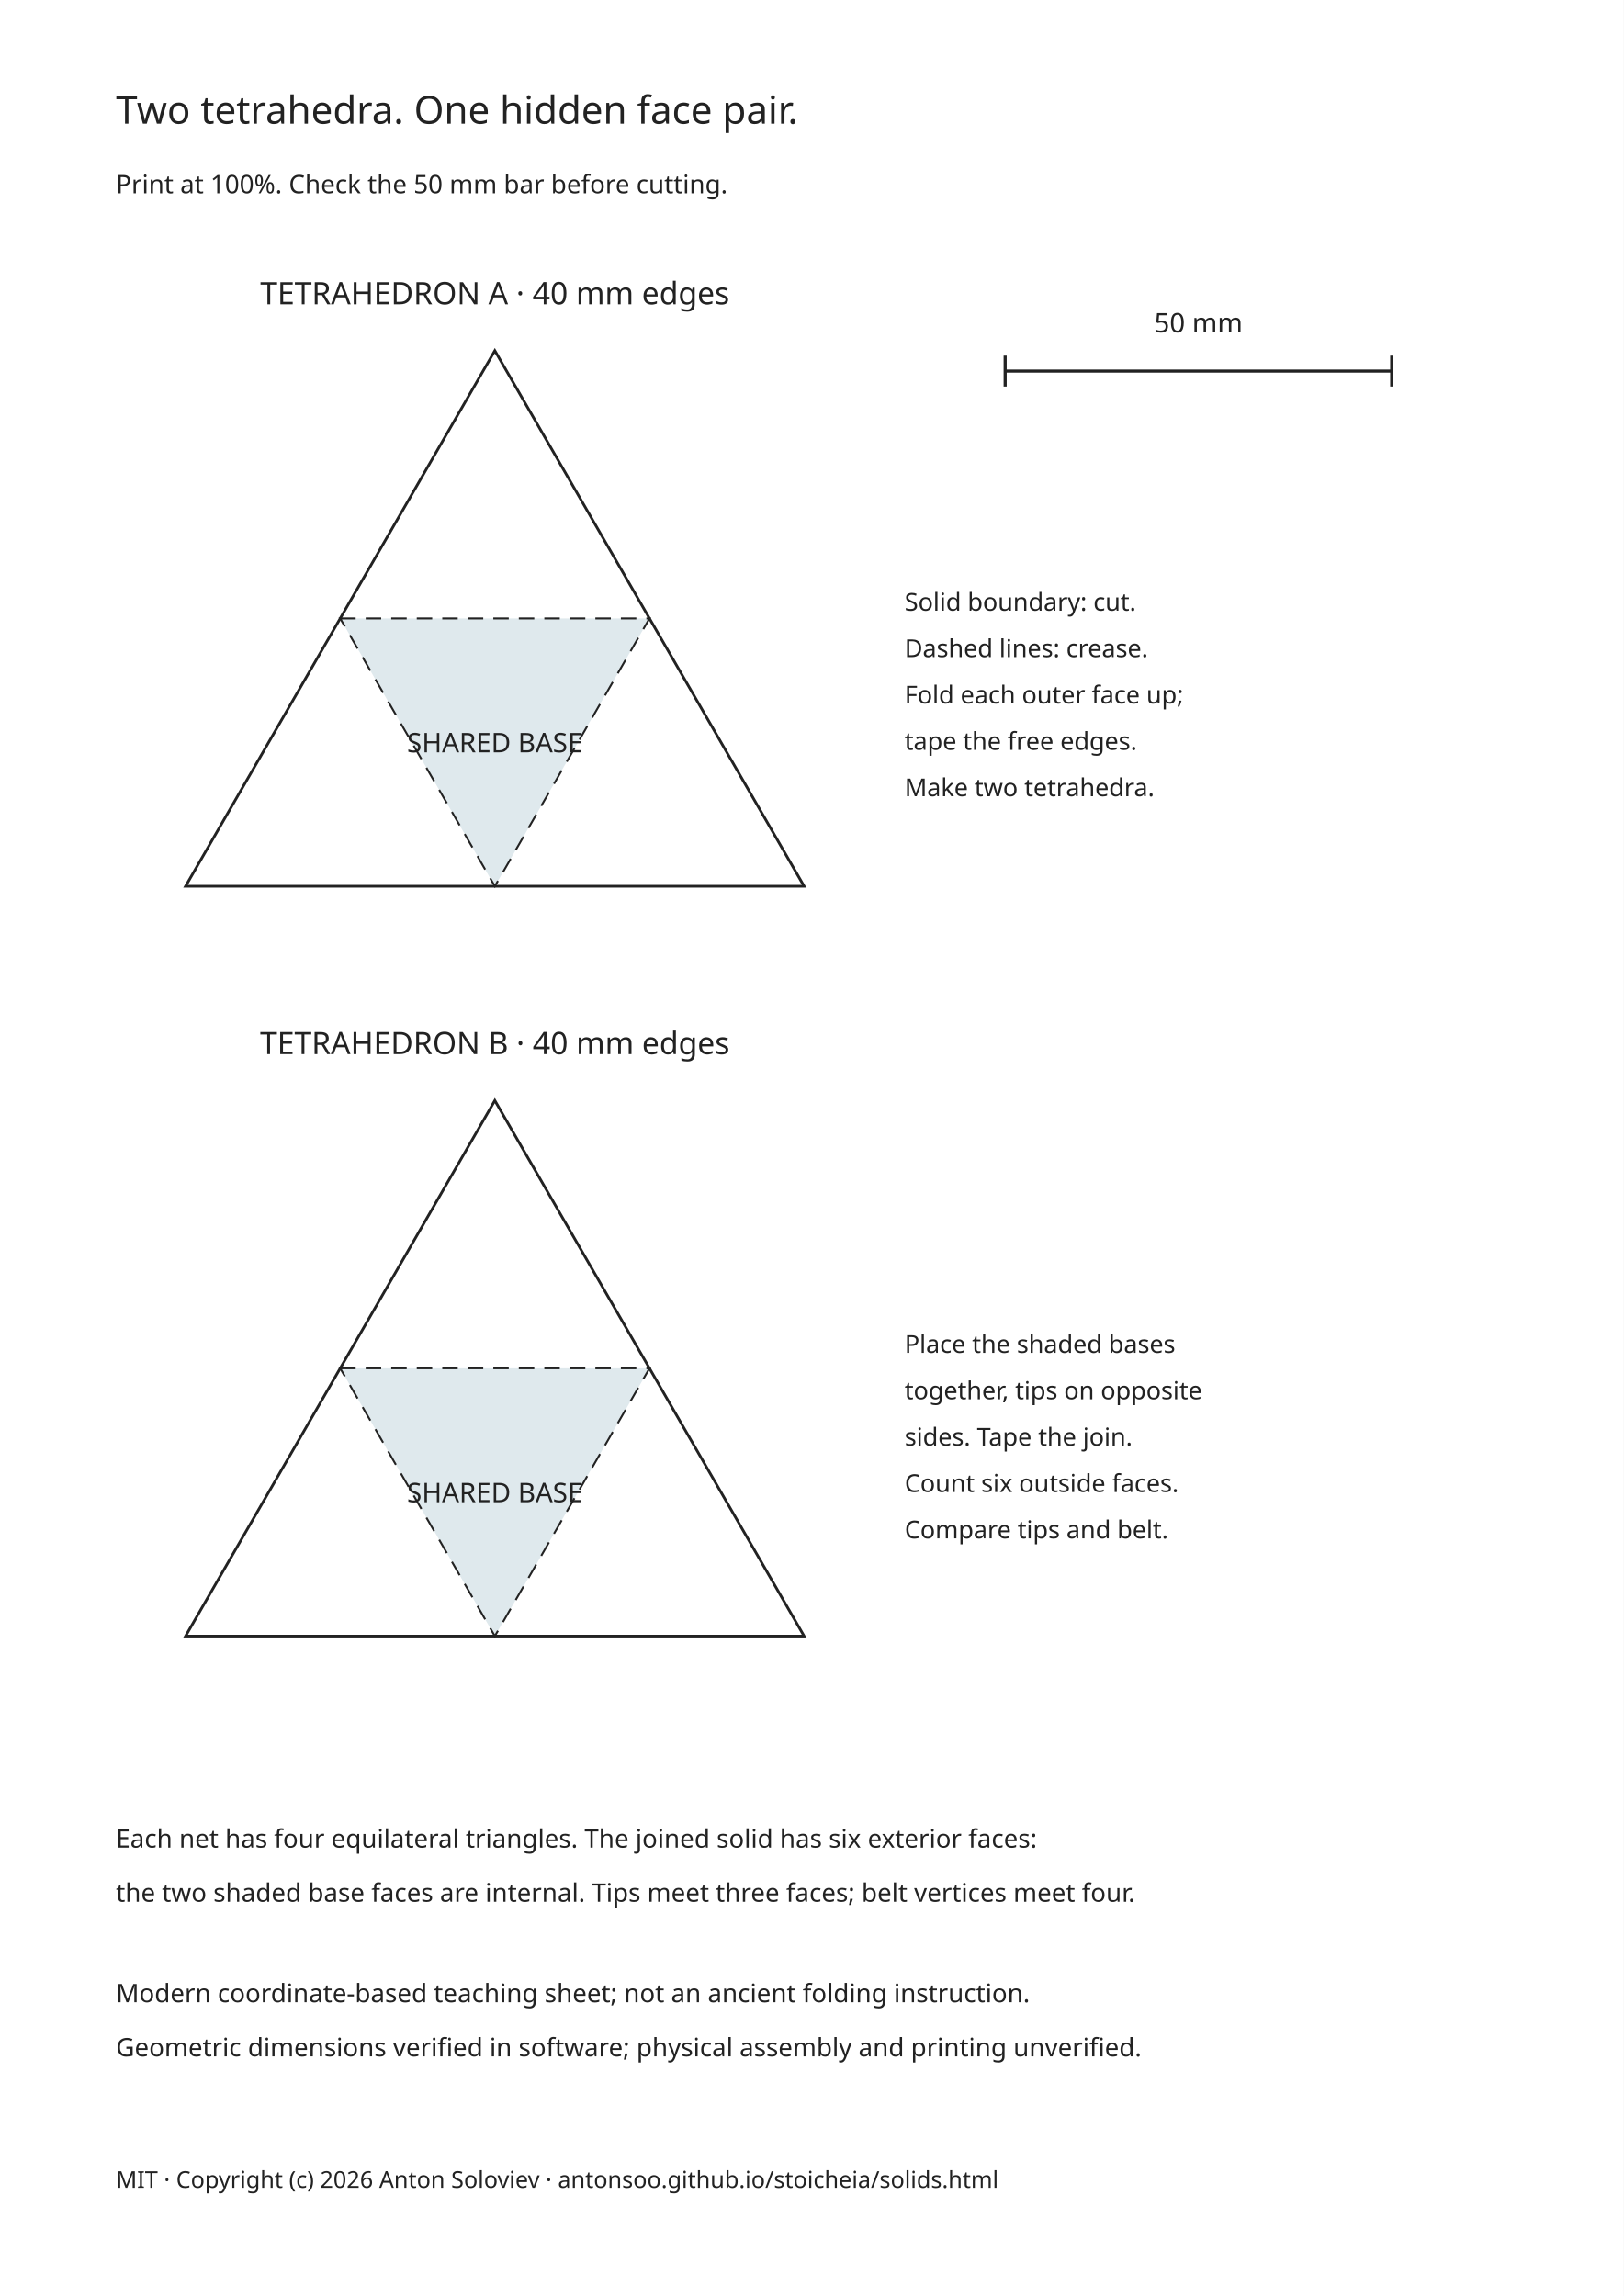
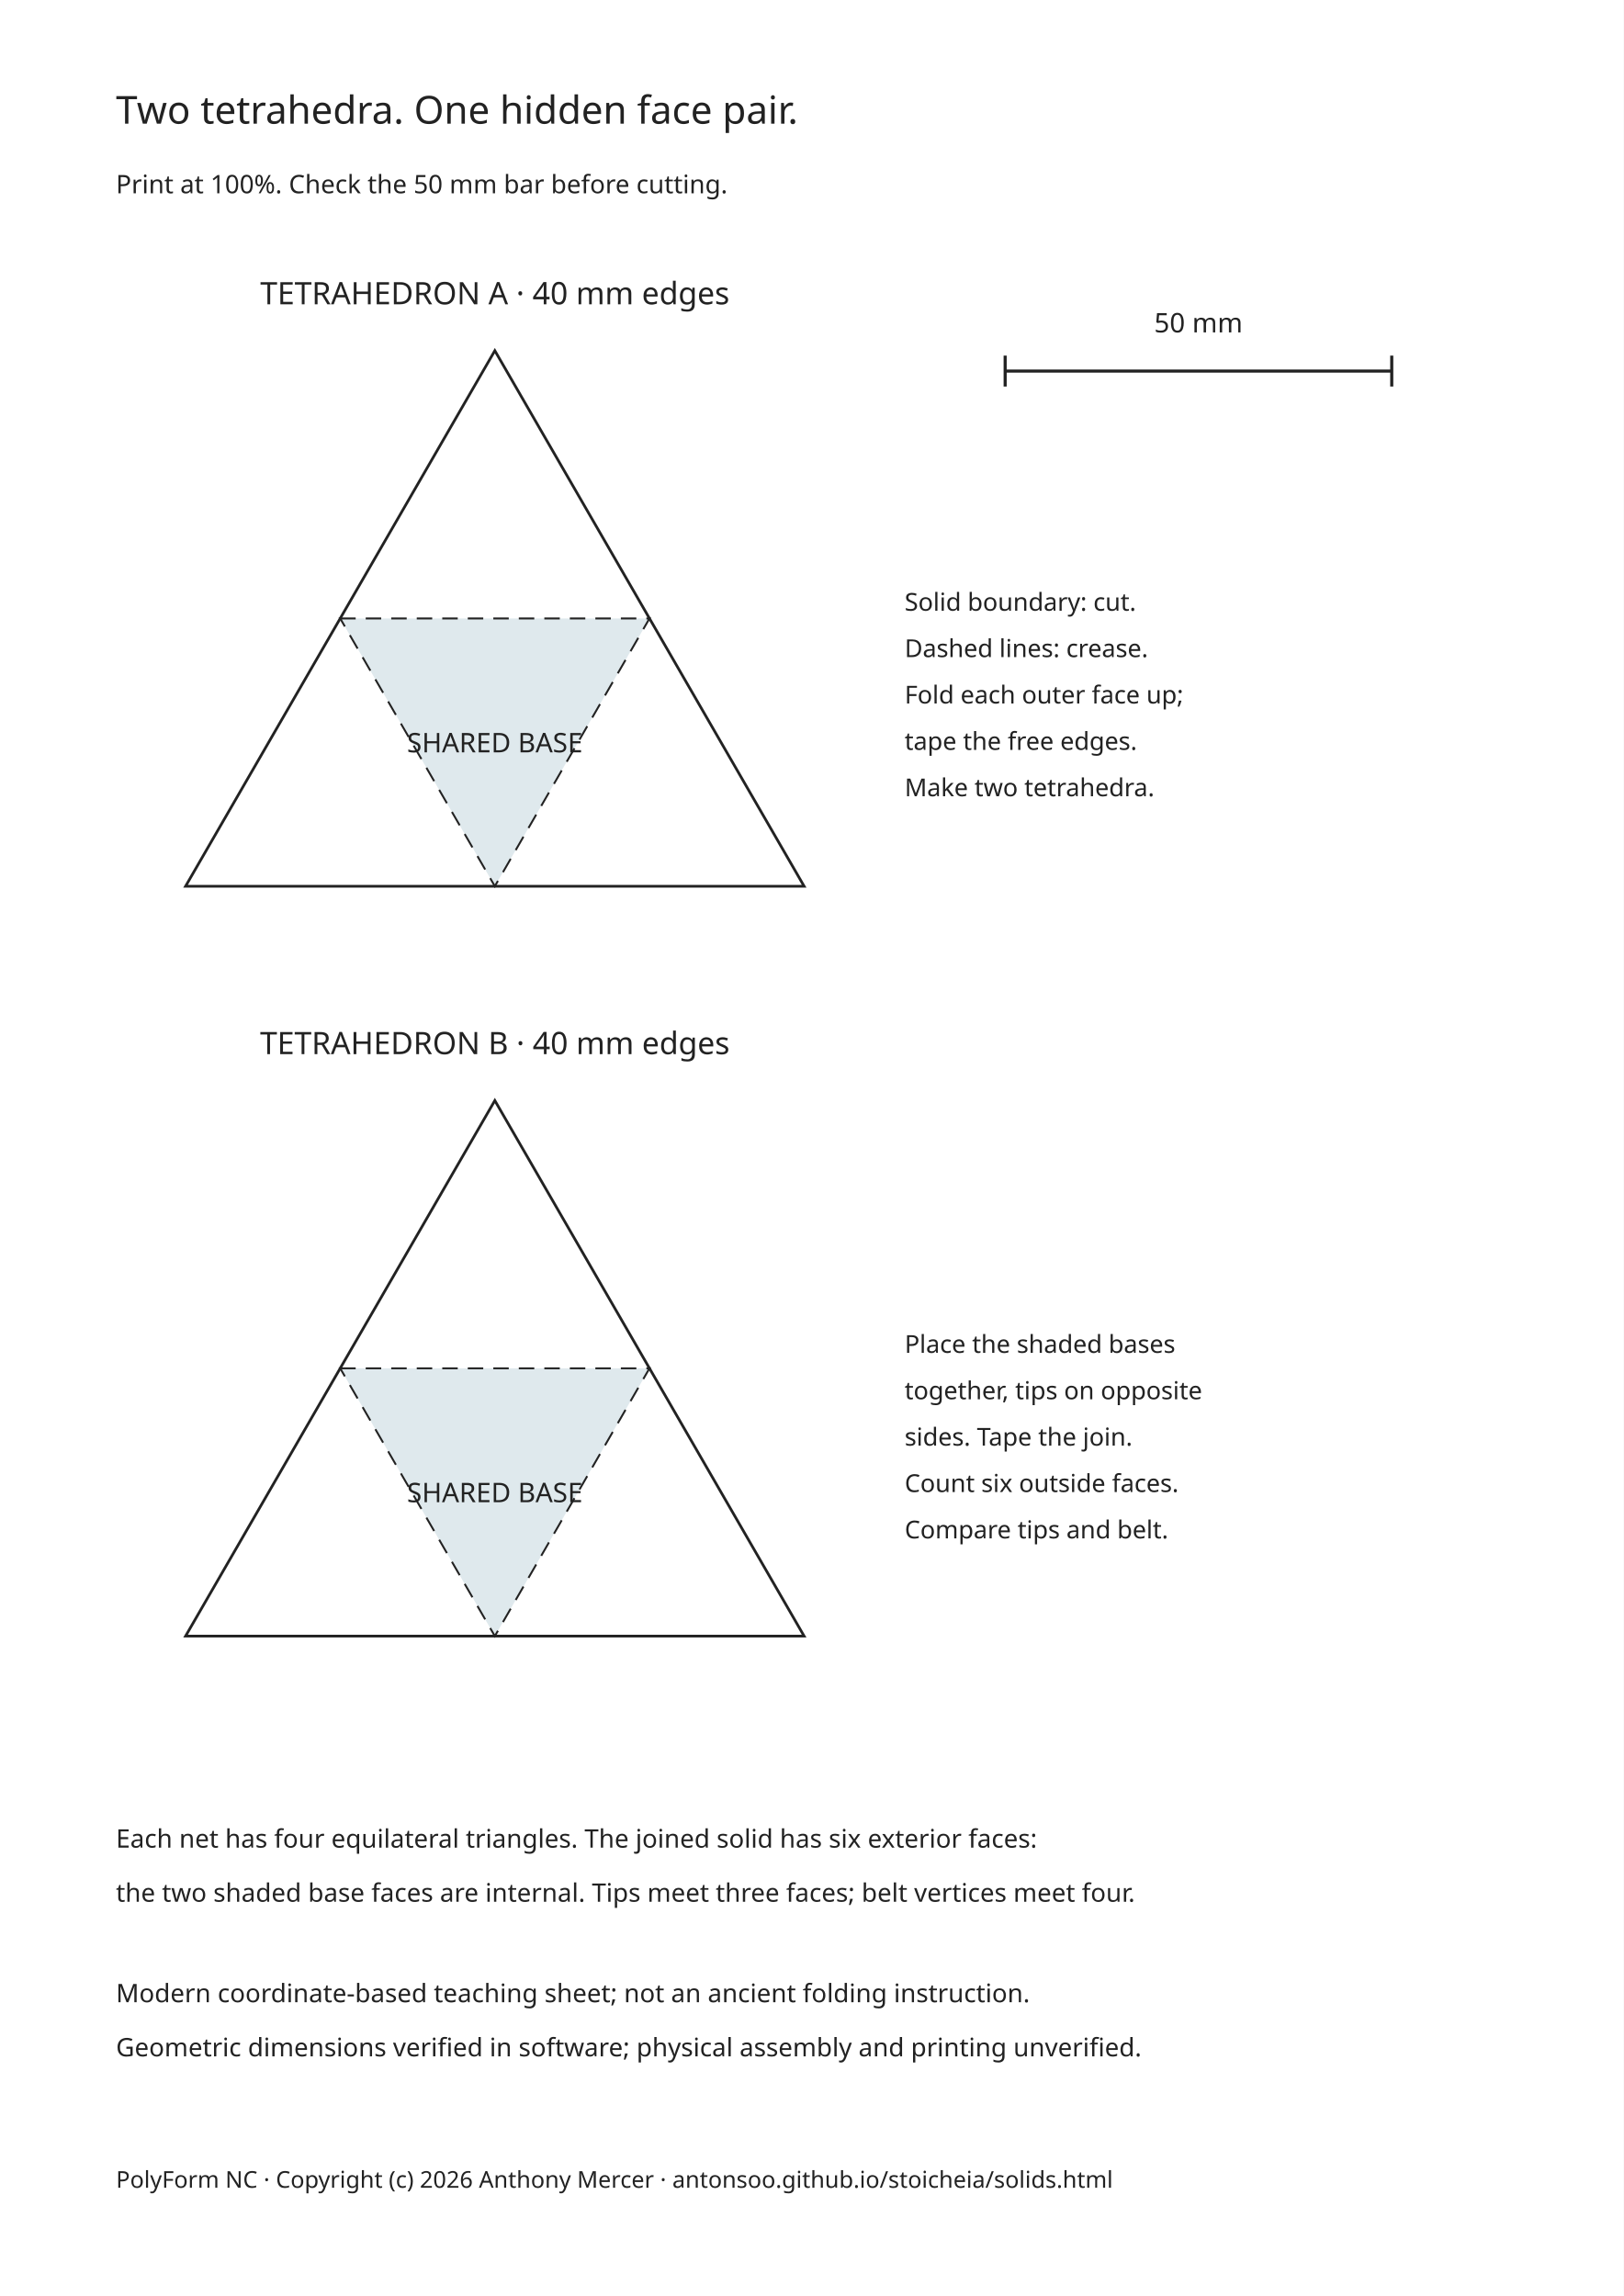
<svg xmlns="http://www.w3.org/2000/svg" width="210mm" height="297mm" viewBox="0 0 210 297">
  <rect width="210" height="297" fill="white" />
  <g font-family="sans-serif" fill="#222">
    <text x="15" y="16" font-size="5">Two tetrahedra. One hidden face pair.</text>
    <text x="15" y="25" font-size="3.3">Print at 100%. Check the 50 mm bar before cutting.</text>
    <g transform="translate(44 80)">
      <path d="M -20 34.641 L 20 -34.641 L 60 34.641 Z" fill="none" stroke="#222" stroke-width=".35" />
      <path d="M 0 0 L 40 0 L 20 34.641 Z" fill="#dfe9ed" stroke="#222" stroke-dasharray="2 1.3" stroke-width=".25" />
      <text x="20" y="17.321" text-anchor="middle" font-size="3.5">SHARED BASE</text>
      <text x="20" y="-40.641" text-anchor="middle" font-size="4">TETRAHEDRON A · 40 mm edges</text>
    </g>
    <g transform="translate(44 177)">
      <path d="M -20 34.641 L 20 -34.641 L 60 34.641 Z" fill="none" stroke="#222" stroke-width=".35" />
      <path d="M 0 0 L 40 0 L 20 34.641 Z" fill="#dfe9ed" stroke="#222" stroke-dasharray="2 1.3" stroke-width=".25" />
      <text x="20" y="17.321" text-anchor="middle" font-size="3.5">SHARED BASE</text>
      <text x="20" y="-40.641" text-anchor="middle" font-size="4">TETRAHEDRON B · 40 mm edges</text>
    </g>
    <path d="M 130 48 h 50 m -50 -2 v 4 m 50 -4 v 4" stroke="#222" stroke-width=".4" />
    <text x="155" y="43" text-anchor="middle" font-size="3.5">50 mm</text>
    <text x="117" y="79" font-size="3.2">
      <tspan x="117">Solid boundary: cut.</tspan>
      <tspan x="117" dy="6">Dashed lines: crease.</tspan>
      <tspan x="117" dy="6">Fold each outer face up;</tspan>
      <tspan x="117" dy="6">tape the free edges.</tspan>
      <tspan x="117" dy="6">Make two tetrahedra.</tspan>
    </text>
    <text x="117" y="175" font-size="3.2">
      <tspan x="117">Place the shaded bases</tspan>
      <tspan x="117" dy="6">together, tips on opposite</tspan>
      <tspan x="117" dy="6">sides. Tape the join.</tspan>
      <tspan x="117" dy="6">Count six outside faces.</tspan>
      <tspan x="117" dy="6">Compare tips and belt.</tspan>
    </text>
    <text x="15" y="239" font-size="3.3">Each net has four equilateral triangles. The joined solid has six exterior faces:</text>
    <text x="15" y="246" font-size="3.3">the two shaded base faces are internal. Tips meet three faces; belt vertices meet four.</text>
    <text x="15" y="259" font-size="3.3">Modern coordinate-based teaching sheet; not an ancient folding instruction.</text>
    <text x="15" y="266" font-size="3.3">Geometric dimensions verified in software; physical assembly and printing unverified.</text>
-     <text x="15" y="283" font-size="3">MIT · Copyright (c) 2026 Anton Soloviev · antonsoo.github.io/stoicheia/solids.html</text>
+     <text x="15" y="283" font-size="3">PolyForm NC · Copyright (c) 2026 Anthony Mercer · antonsoo.github.io/stoicheia/solids.html</text>
  </g>
</svg>
